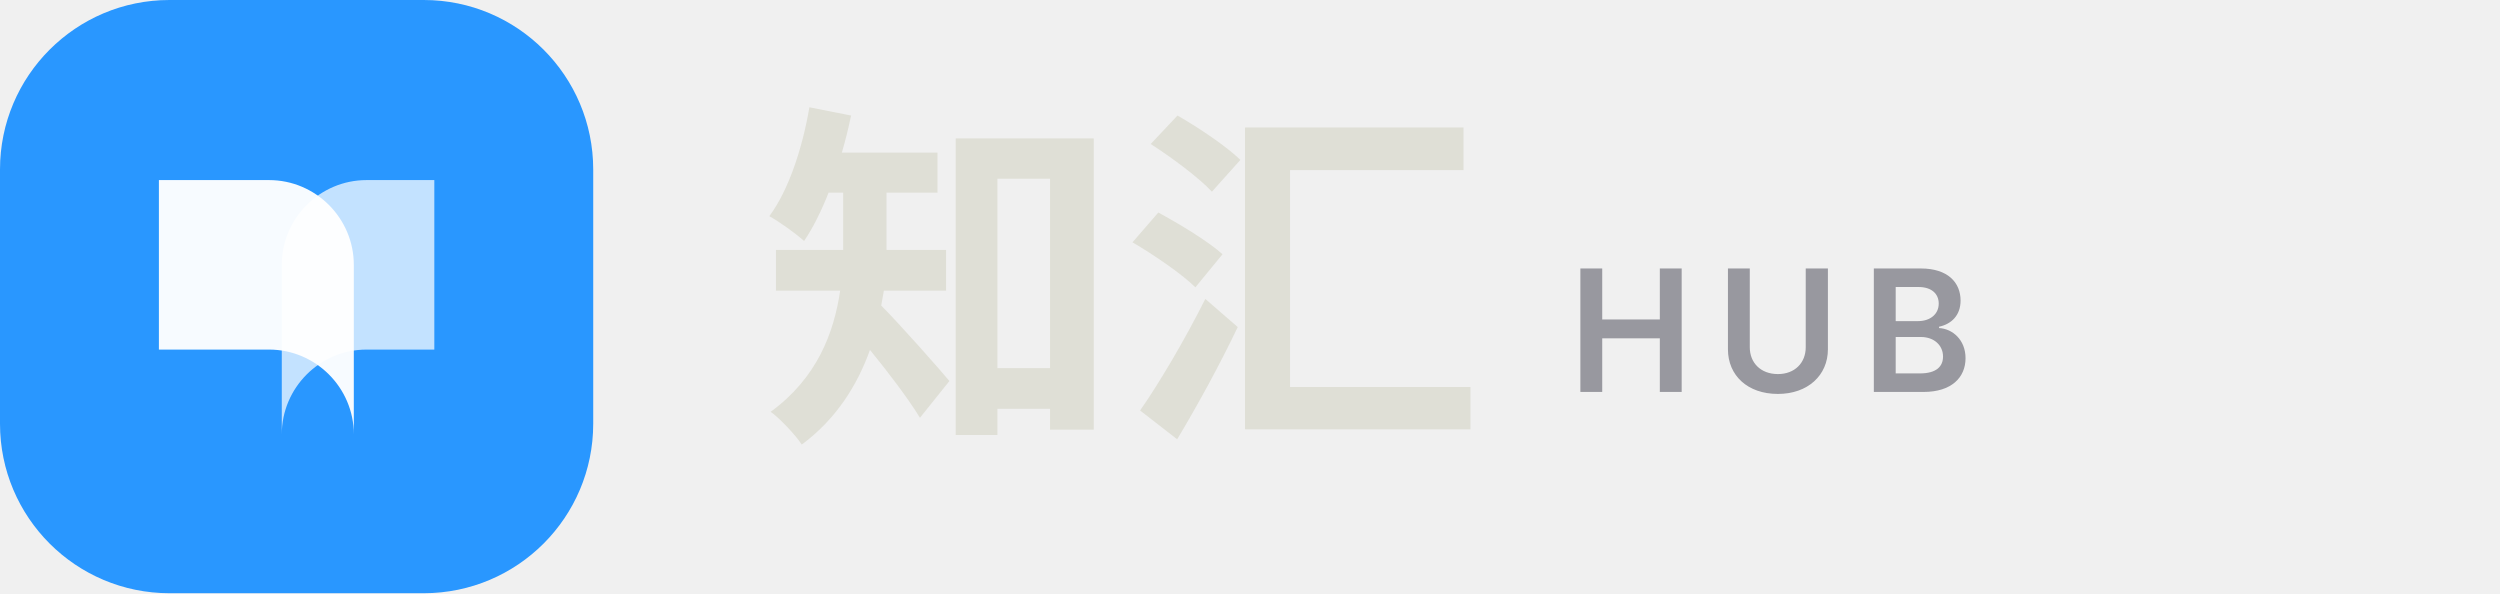
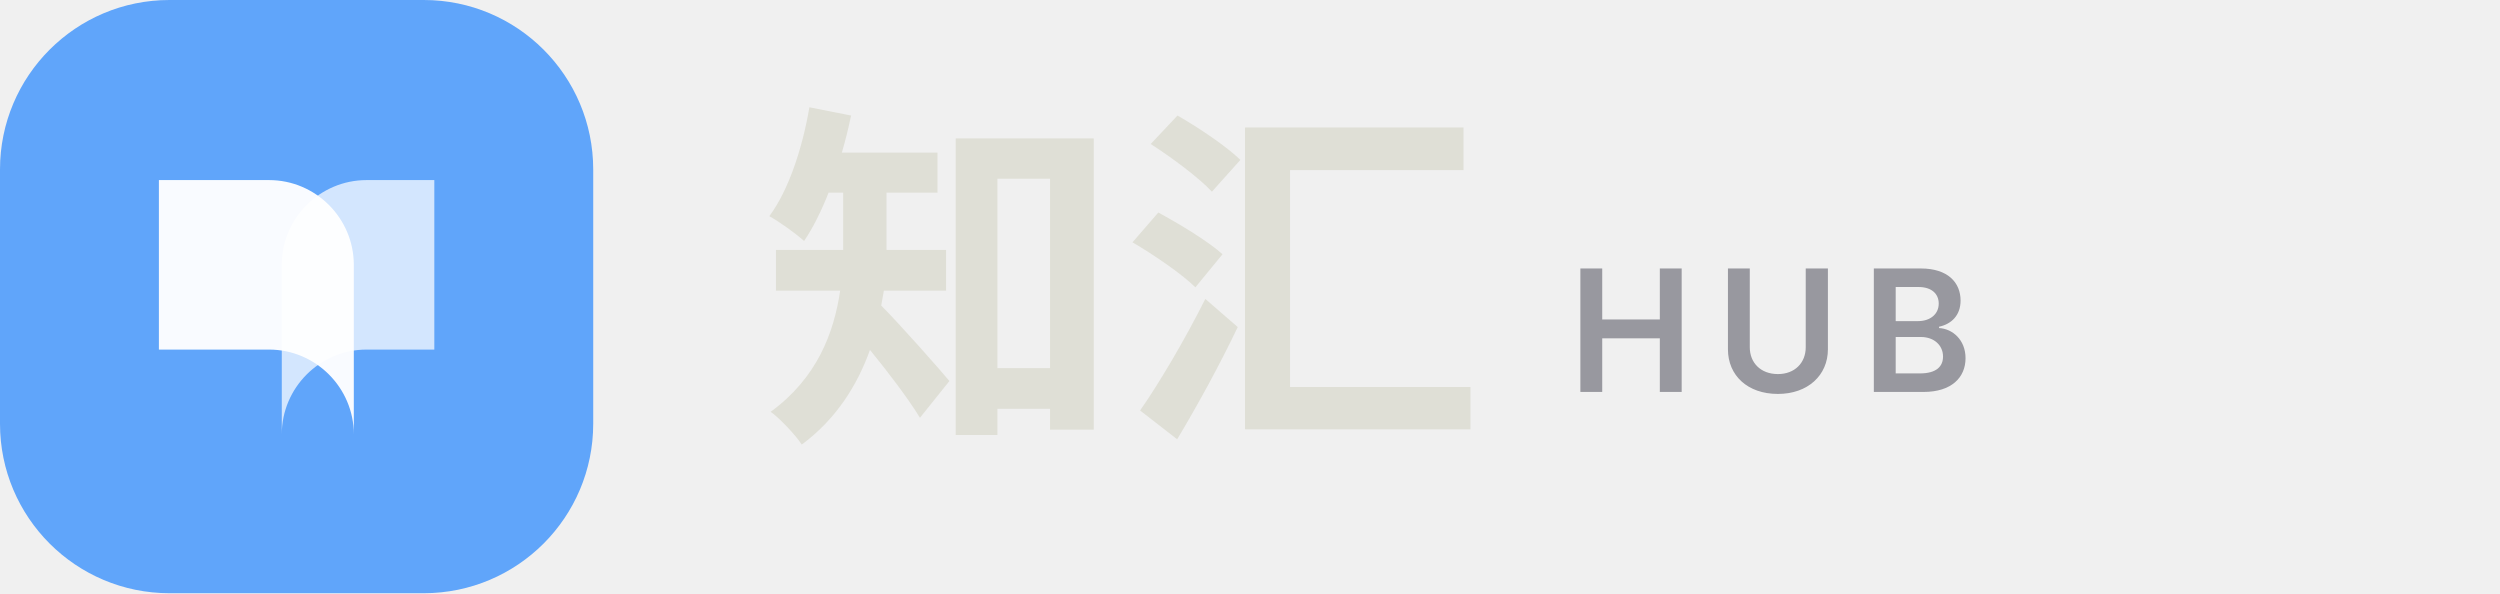
<svg xmlns="http://www.w3.org/2000/svg" width="118" height="28" viewBox="0 0 118 28" fill="none">
-   <rect width="28" height="28" rx="8" fill="#2997FF" />
+   <rect width="28" height="28" rx="8" fill="#60A5FA" />
  <path d="M7.5 8.5h5.2c2.2 0 4 1.8 4 4v8c0-2.2-1.8-4-4-4H7.5v-8Z" fill="white" fill-opacity=".96" />
  <path d="M20.5 8.5h-3.2c-2.2 0-4 1.8-4 4v8c0-2.2 1.8-4 4-4h3.2v-8Z" fill="white" fill-opacity=".72" />
  <text x="36" y="19.5" fill="#DFDFD6" font-family="-apple-system,BlinkMacSystemFont,'Segoe UI',sans-serif" font-size="17" font-weight="700">知汇</text>
  <text x="74" y="18.5" fill="#98989F" font-family="-apple-system,BlinkMacSystemFont,'Segoe UI',sans-serif" font-size="8" font-weight="600" letter-spacing="1">HUB</text>
</svg>
